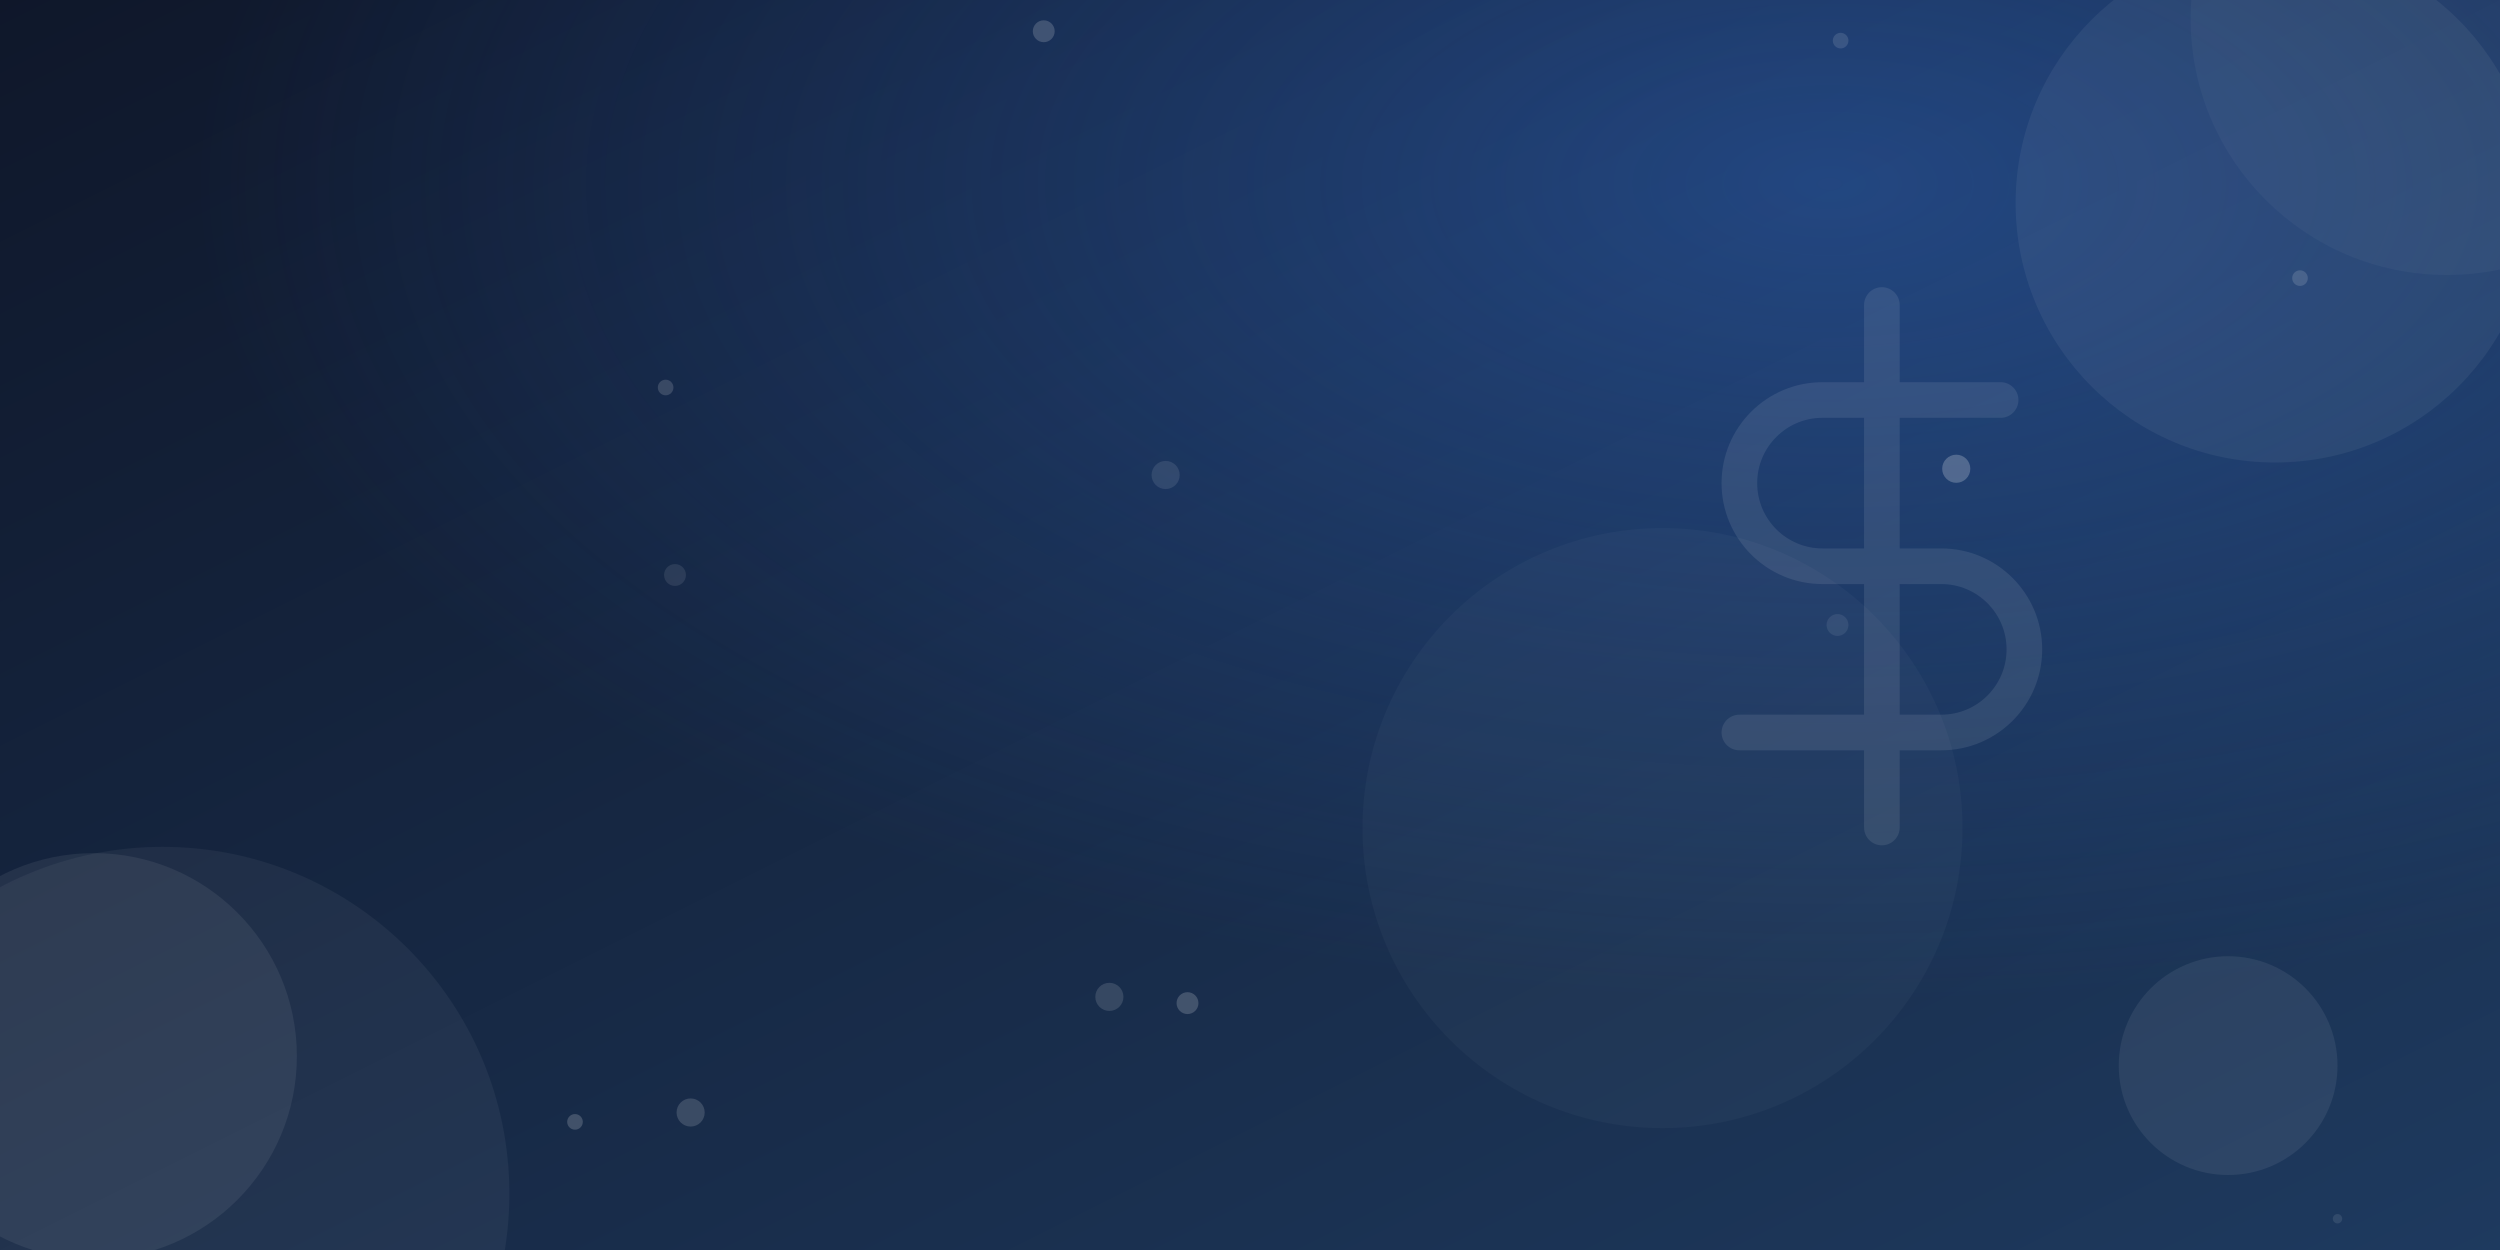
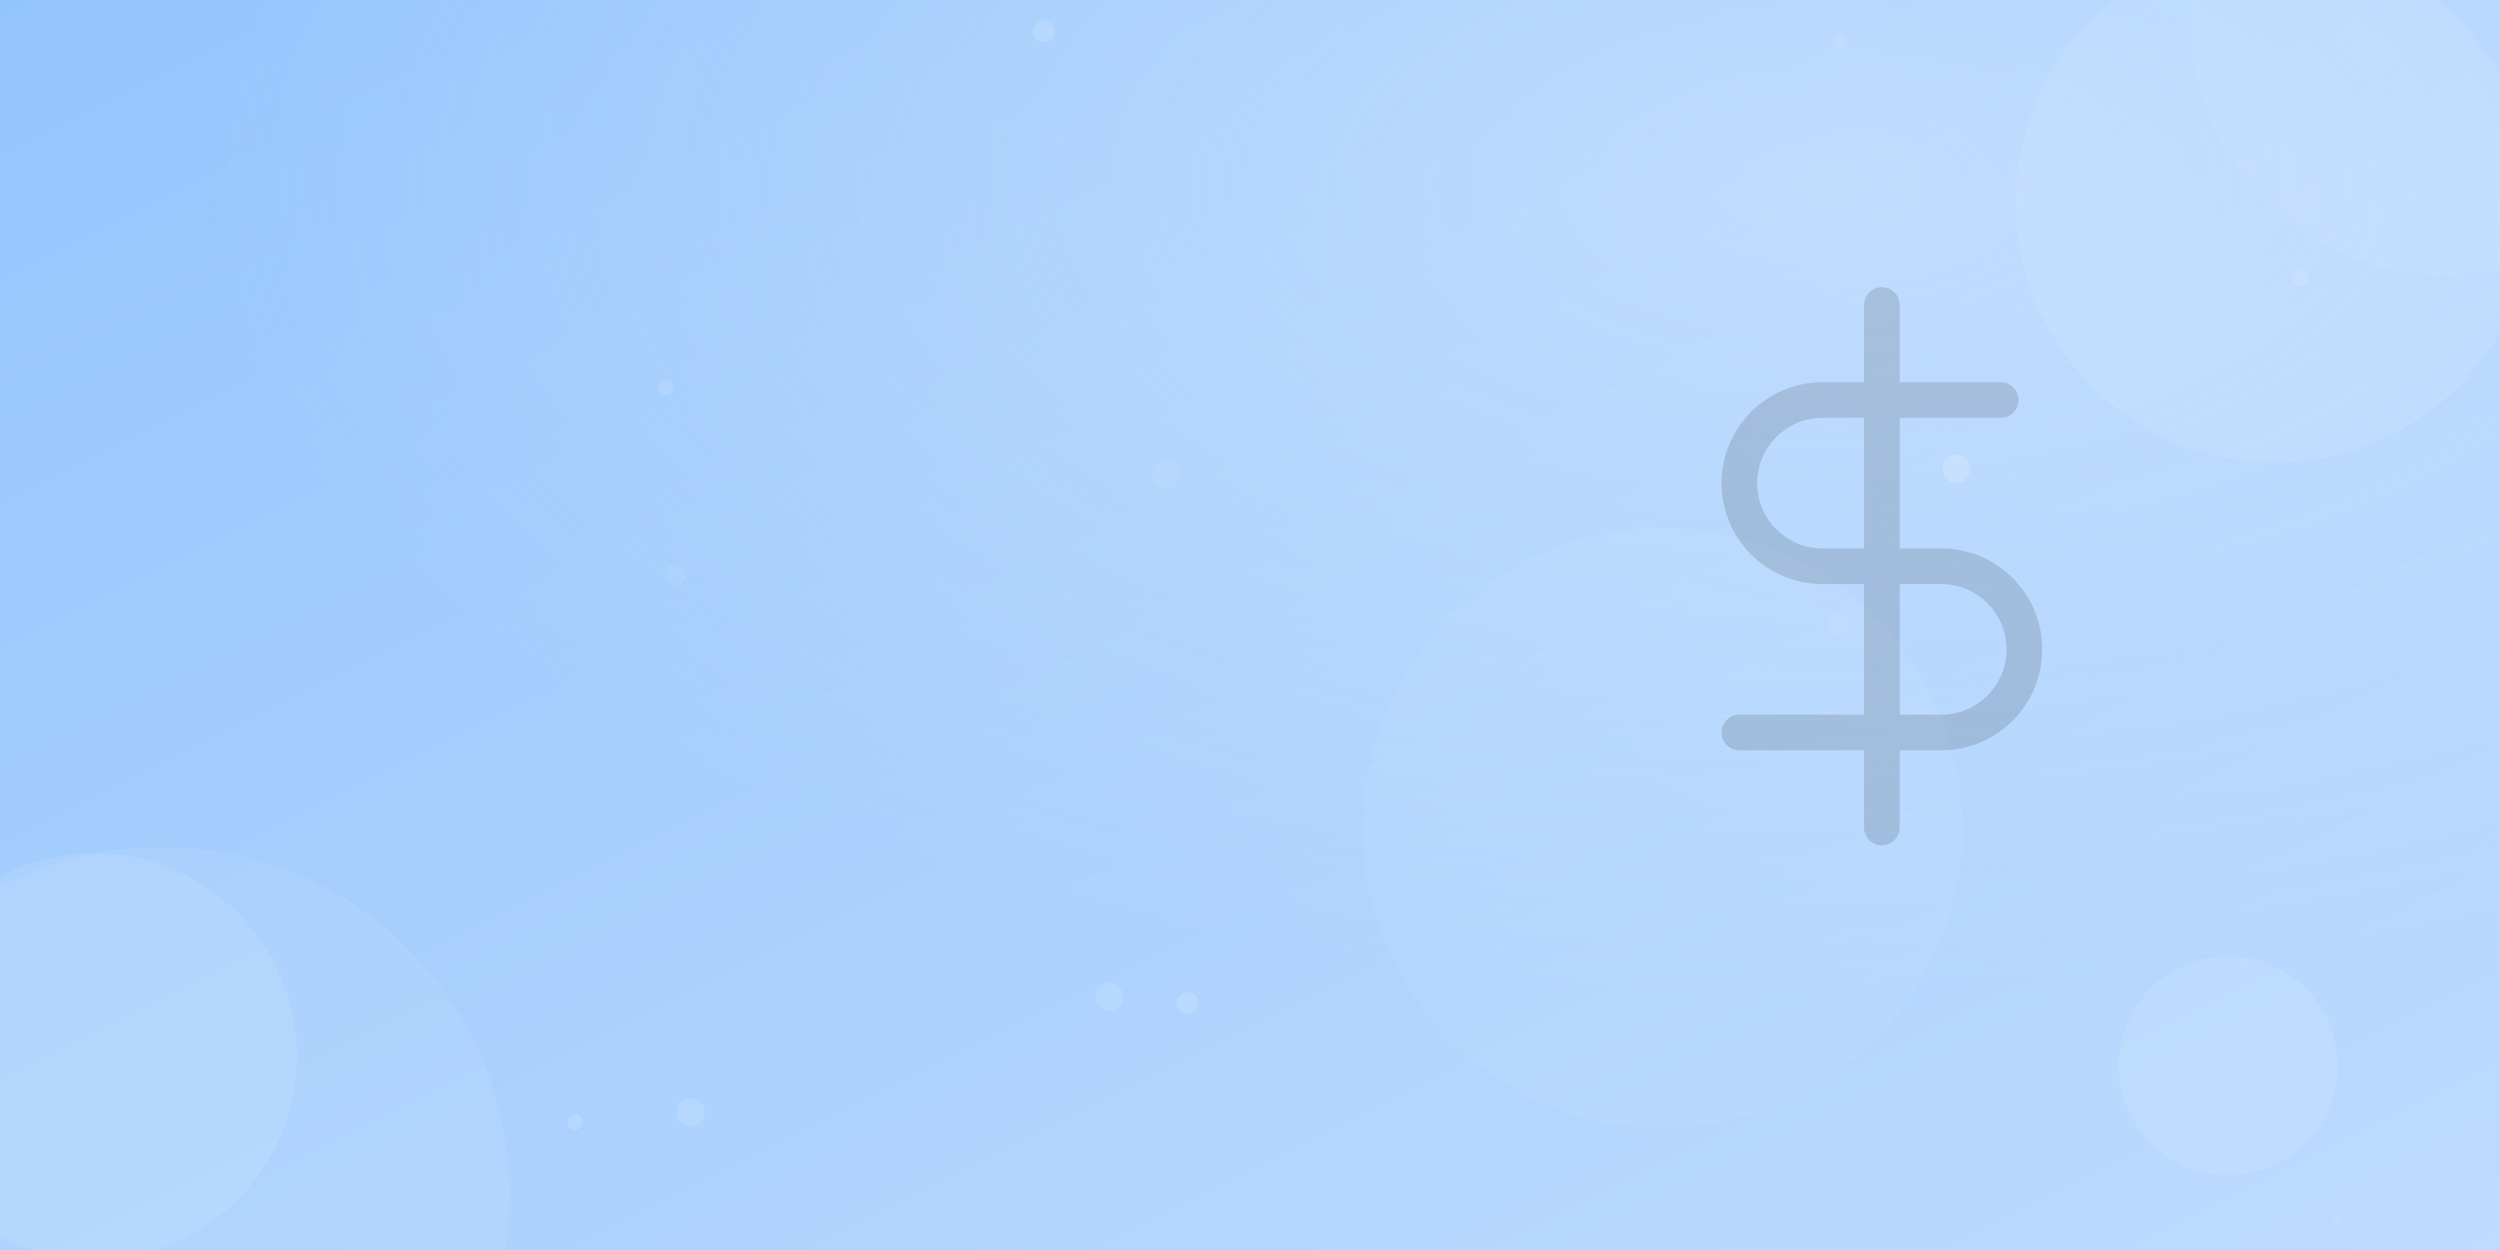
<svg xmlns="http://www.w3.org/2000/svg" viewBox="0 0 800 400" width="800" height="400">
  <defs>
    <linearGradient id="g" x1="0" y1="0" x2="1" y2="1">
-       <stop offset="0" stop-color="#0f172a" />
-       <stop offset="1" stop-color="#1e3a5f" />
+       <stop offset="0" stop-color="#93c5fd" />
+       <stop offset="1" stop-color="#bfdbfe" />
    </linearGradient>
    <radialGradient id="a" cx="0.73" cy="0.15" r=".65">
-       <stop offset="0" stop-color="#3b82f6" stop-opacity=".35" />
-       <stop offset="1" stop-color="#3b82f6" stop-opacity="0" />
+       <stop offset="0" stop-color="#dbeafe" stop-opacity=".5" />
+       <stop offset="1" stop-color="#dbeafe" stop-opacity="0" />
    </radialGradient>
  </defs>
  <rect width="800" height="400" fill="url(#g)" />
  <rect width="800" height="400" fill="url(#a)" />
-   <circle cx="728" cy="65" r="83" fill="#fff" opacity="0.057" />
-   <circle cx="52" cy="382" r="111" fill="#fff" opacity="0.050" />
-   <circle cx="713" cy="341" r="35" fill="#fff" opacity="0.074" />
-   <circle cx="532" cy="265" r="96" fill="#fff" opacity="0.031" />
-   <circle cx="783" cy="6" r="82" fill="#fff" opacity="0.033" />
-   <circle cx="30" cy="338" r="65" fill="#fff" opacity="0.070" />
-   <g transform="translate(511,90) scale(7.6)" fill="none" stroke="#fff" stroke-width="1.5" stroke-linecap="round" stroke-linejoin="round" opacity="0.09">
+   <circle cx="728" cy="65" r="83" fill="#fff" opacity="0.072" />
+   <circle cx="52" cy="382" r="111" fill="#fff" opacity="0.064" />
+   <circle cx="713" cy="341" r="35" fill="#fff" opacity="0.092" />
+   <circle cx="532" cy="265" r="96" fill="#fff" opacity="0.042" />
+   <circle cx="783" cy="6" r="82" fill="#fff" opacity="0.044" />
+   <circle cx="30" cy="338" r="65" fill="#fff" opacity="0.088" />
+   <g transform="translate(511,90) scale(7.6)" fill="none" stroke="#000" stroke-width="1.5" stroke-linecap="round" stroke-linejoin="round" opacity="0.13">
    <line x1="12" y1="1" x2="12" y2="23" />
    <path d="M17 5H9.5a3.5 3.5 0 0 0 0 7h5a3.5 3.5 0 0 1 0 7H6" />
  </g>
-   <circle cx="626" cy="150" r="4.5" fill="#fff" opacity="0.22" />
-   <circle cx="380" cy="321" r="3.5" fill="#fff" opacity="0.18" />
-   <circle cx="373" cy="152" r="4.5" fill="#fff" opacity="0.10" />
-   <circle cx="748" cy="390" r="1.5" fill="#fff" opacity="0.09" />
-   <circle cx="355" cy="319" r="4.5" fill="#fff" opacity="0.13" />
-   <circle cx="334" cy="10" r="3.5" fill="#fff" opacity="0.17" />
-   <circle cx="221" cy="356" r="4.5" fill="#fff" opacity="0.15" />
-   <circle cx="736" cy="89" r="2.5" fill="#fff" opacity="0.14" />
-   <circle cx="216" cy="184" r="3.5" fill="#fff" opacity="0.09" />
-   <circle cx="589" cy="13" r="2.5" fill="#fff" opacity="0.12" />
-   <circle cx="184" cy="359" r="2.5" fill="#fff" opacity="0.18" />
-   <circle cx="213" cy="124" r="2.5" fill="#fff" opacity="0.15" />
-   <circle cx="588" cy="200" r="3.5" fill="#fff" opacity="0.08" />
+   <circle cx="626" cy="150" r="4.5" fill="#fff" opacity="0.16" />
+   <circle cx="380" cy="321" r="3.5" fill="#fff" opacity="0.13" />
+   <circle cx="373" cy="152" r="4.5" fill="#fff" opacity="0.08" />
+   <circle cx="748" cy="390" r="1.5" fill="#fff" opacity="0.07" />
+   <circle cx="355" cy="319" r="4.5" fill="#fff" opacity="0.10" />
+   <circle cx="334" cy="10" r="3.5" fill="#fff" opacity="0.13" />
+   <circle cx="221" cy="356" r="4.5" fill="#fff" opacity="0.11" />
+   <circle cx="736" cy="89" r="2.5" fill="#fff" opacity="0.10" />
+   <circle cx="216" cy="184" r="3.5" fill="#fff" opacity="0.07" />
+   <circle cx="589" cy="13" r="2.5" fill="#fff" opacity="0.09" />
+   <circle cx="184" cy="359" r="2.5" fill="#fff" opacity="0.13" />
+   <circle cx="213" cy="124" r="2.5" fill="#fff" opacity="0.11" />
+   <circle cx="588" cy="200" r="3.5" fill="#fff" opacity="0.06" />
</svg>
